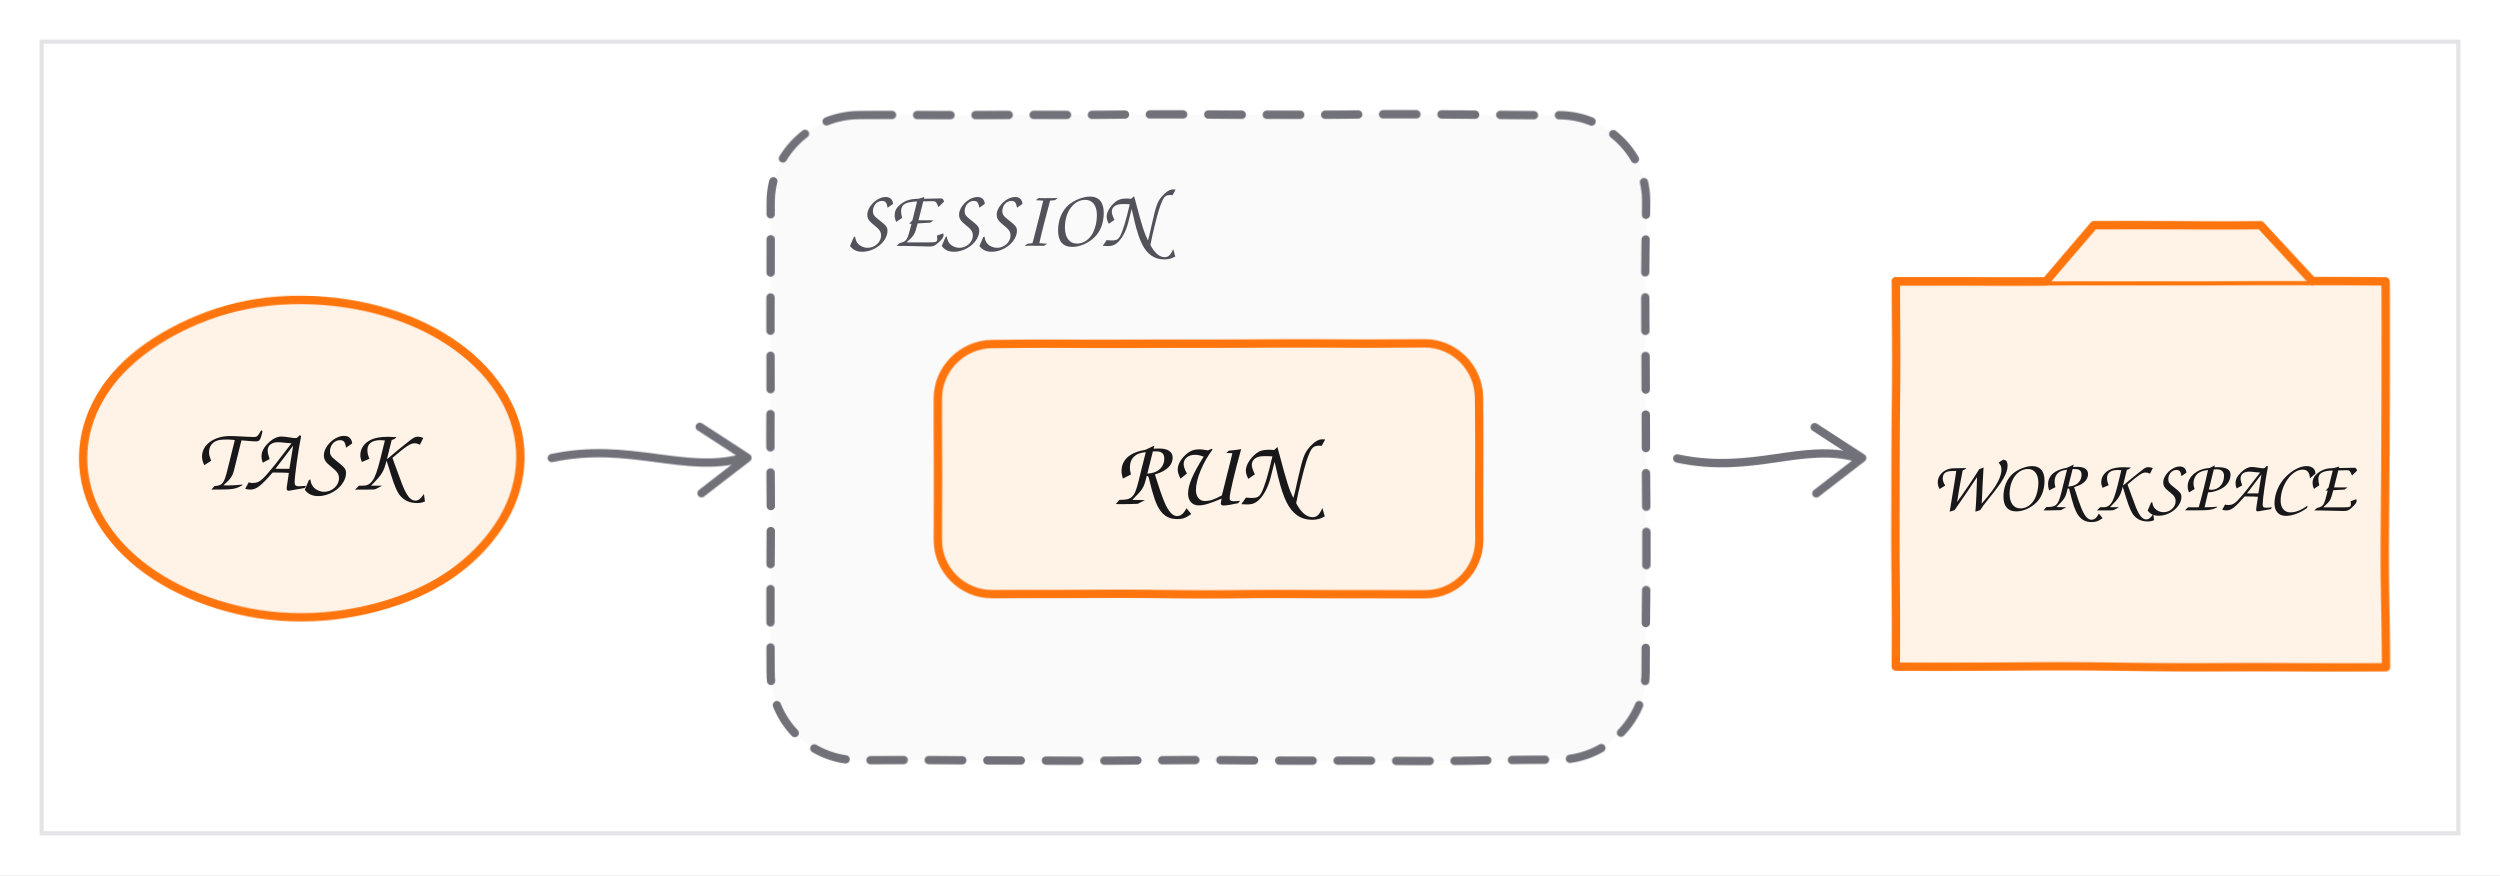
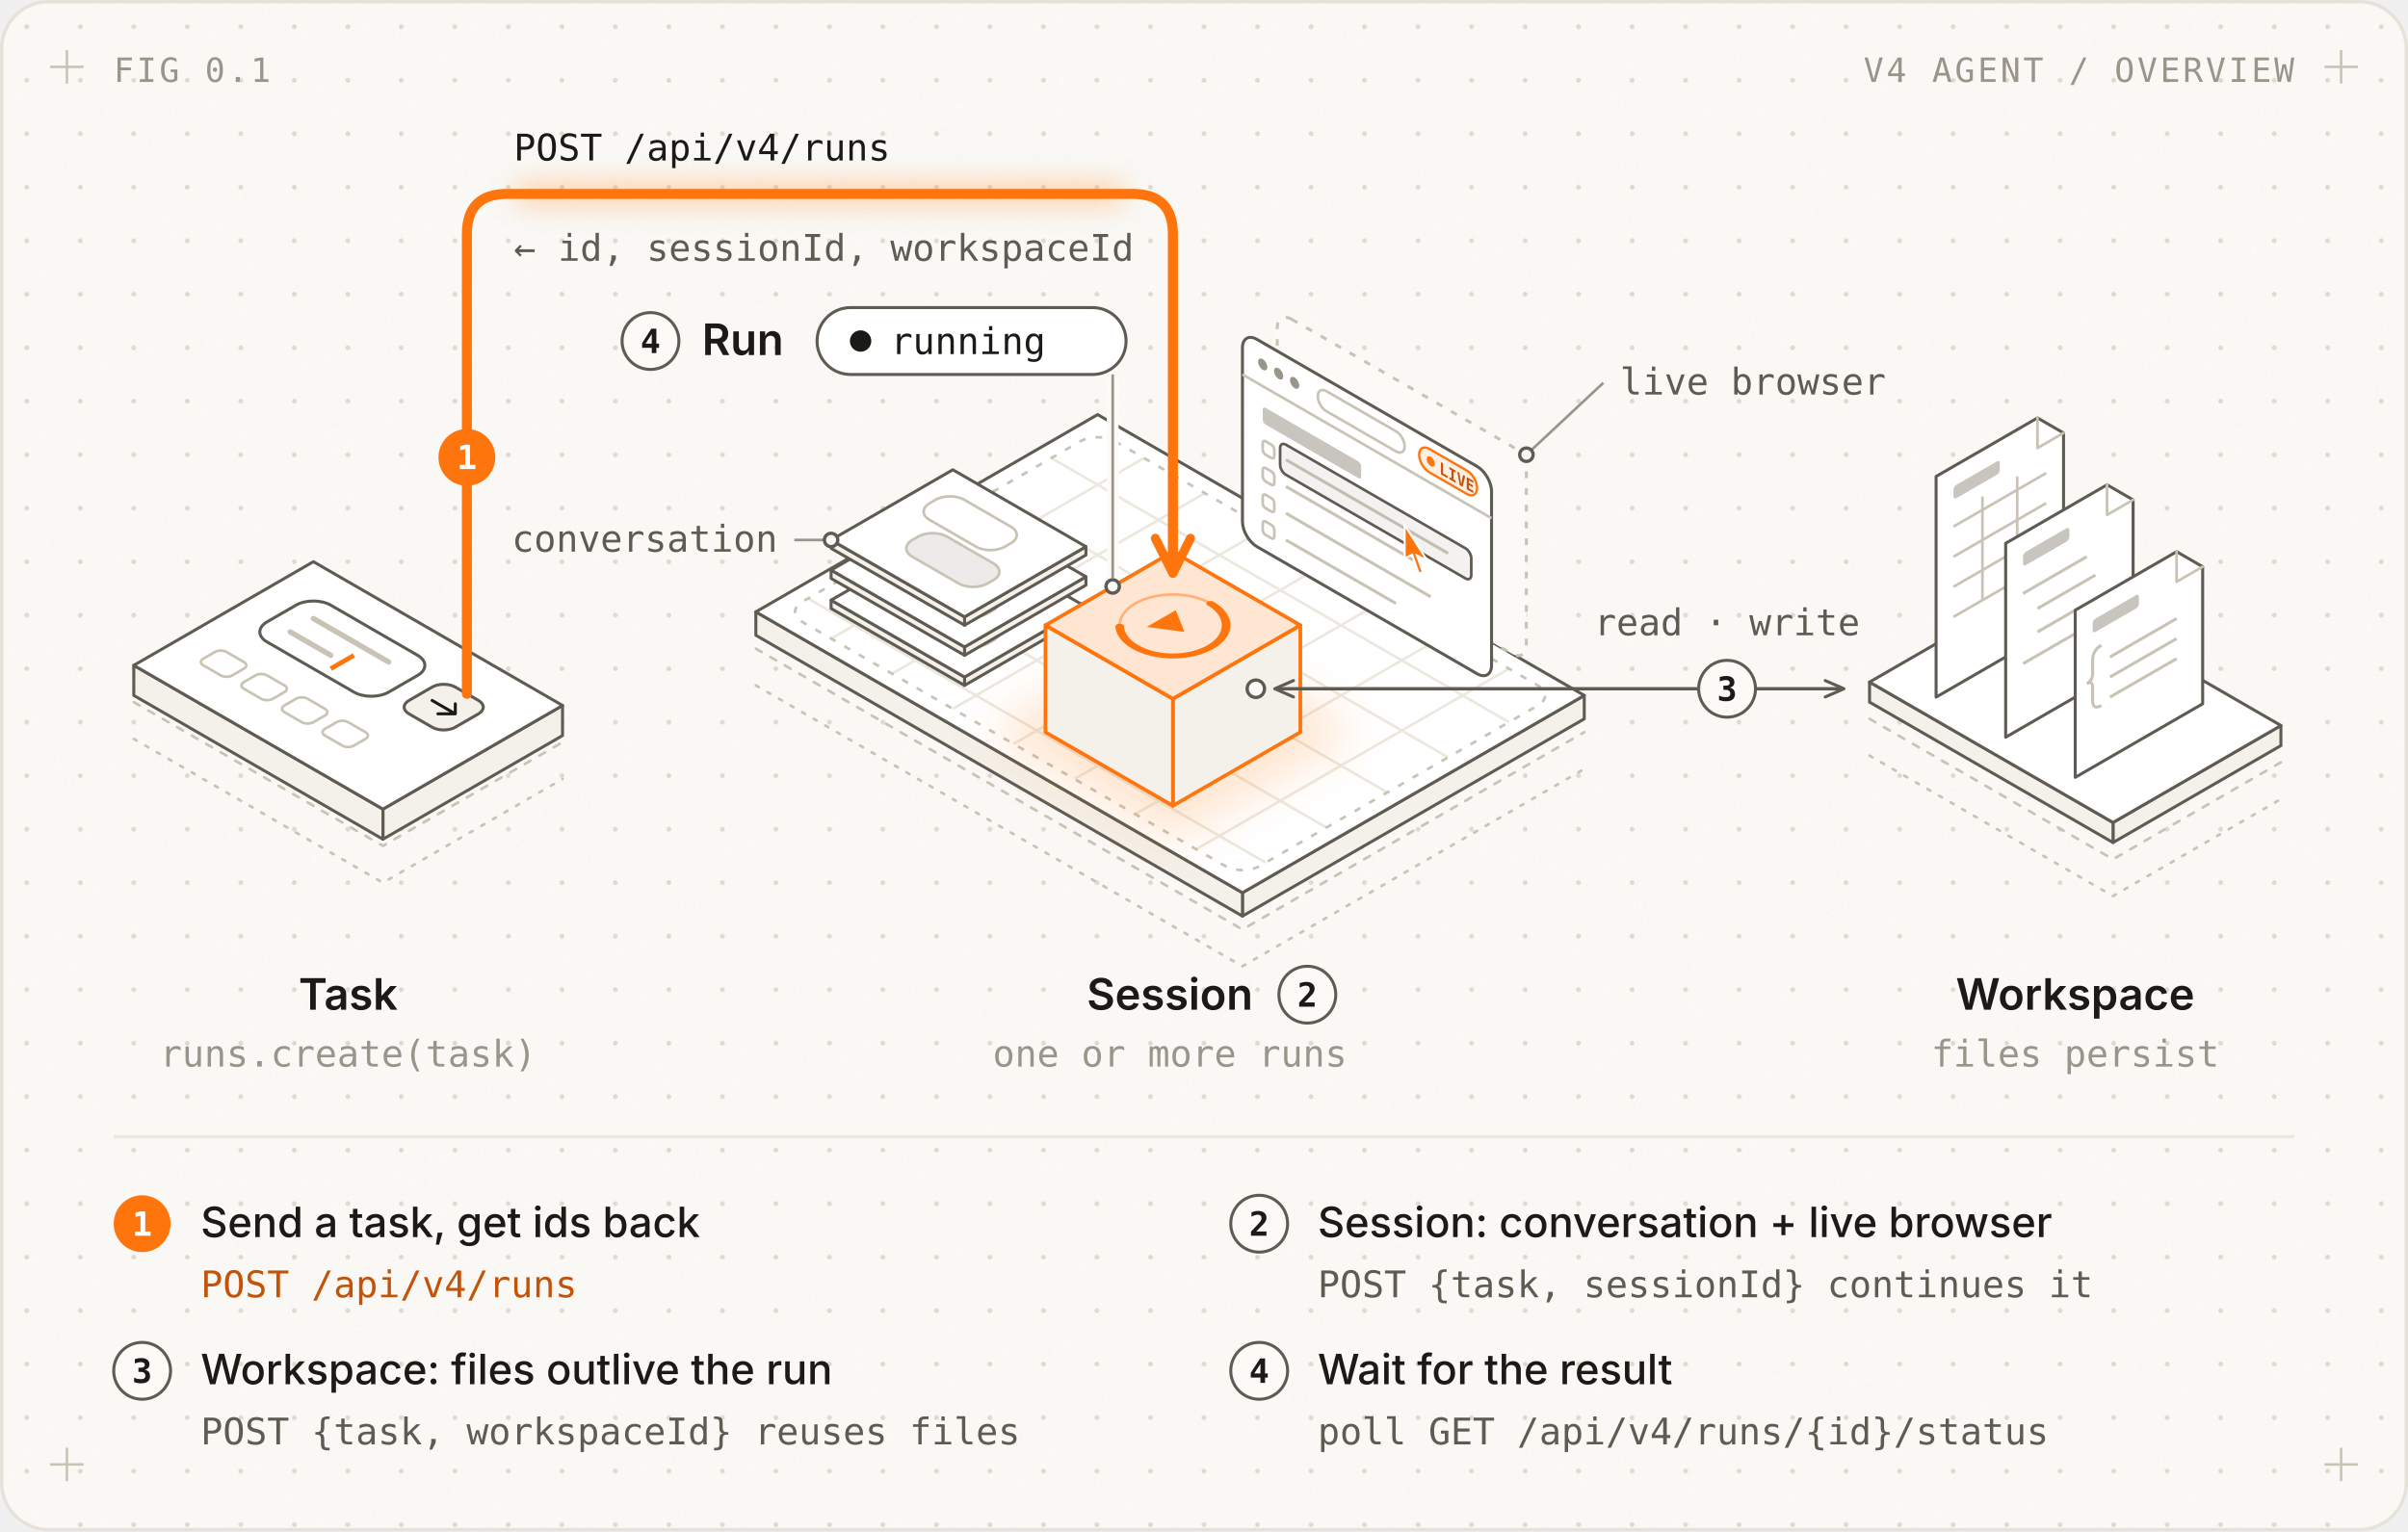
- <svg xmlns="http://www.w3.org/2000/svg" width="1200" height="420" viewBox="0 0 1200 420" role="img" aria-labelledby="title desc">
+ <svg xmlns="http://www.w3.org/2000/svg" viewBox="0 0 720 458" width="720" height="458" role="img" aria-labelledby="t d" fill="none">
+   <style>.s{font-family:Geist, Inter, -apple-system, BlinkMacSystemFont, 'Segoe UI', Helvetica, Arial, sans-serif}.m{font-family:'Geist Mono', ui-monospace, SFMono-Regular, Menlo, monospace}text{font-kerning:normal}@keyframes blink{0%,49%{stroke-opacity:1;fill-opacity:1}50%,100%{stroke-opacity:0;fill-opacity:0}}@keyframes cur{0%,100%{transform:translate(0,0)}40%,60%{transform:translate(-30px,9px)}}@media (prefers-reduced-motion:no-preference){.caret{animation:blink 1.1s step-end infinite}.live{animation:blink 1.6s step-end infinite}.cur{animation:cur 6s ease-in-out infinite}}@keyframes wr{0%,5.9%{transform:translate(385.5px,206.0px);fill-opacity:0;stroke-opacity:0}6.00%{transform:translate(385.5px,206.0px);fill-opacity:1;stroke-opacity:1}20.00%{transform:translate(545.0px,206.0px);fill-opacity:1;stroke-opacity:1}20.10%,100%{transform:translate(545.0px,206.0px);fill-opacity:0;stroke-opacity:0}}@media (prefers-reduced-motion:no-preference){.wr{animation:wr 12s linear infinite}}@keyframes rd{0%,27.9%{transform:translate(545.0px,206.0px);fill-opacity:0;stroke-opacity:0}28.00%{transform:translate(545.0px,206.0px);fill-opacity:1;stroke-opacity:1}42.00%{transform:translate(385.5px,206.0px);fill-opacity:1;stroke-opacity:1}42.10%,100%{transform:translate(385.5px,206.0px);fill-opacity:0;stroke-opacity:0}}@media (prefers-reduced-motion:no-preference){.rd{animation:rd 12s linear infinite}}@keyframes go{0%,75.9%{transform:translate(139.6px,207.5px);fill-opacity:0;stroke-opacity:0}76.00%{transform:translate(139.6px,207.5px);fill-opacity:1;stroke-opacity:1}80.43%{transform:translate(139.6px,58.0px);fill-opacity:1;stroke-opacity:1}86.68%{transform:translate(350.7px,58.0px);fill-opacity:1;stroke-opacity:1}90.00%{transform:translate(350.7px,170.0px);fill-opacity:1;stroke-opacity:1}90.10%,100%{transform:translate(350.7px,170.0px);fill-opacity:0;stroke-opacity:0}}@media (prefers-reduced-motion:no-preference){.go{animation:go 12s linear infinite}}@keyframes back{0%,49.9%{transform:translate(350.7px,170.0px);fill-opacity:0;stroke-opacity:0}50.00%{transform:translate(350.7px,170.0px);fill-opacity:1;stroke-opacity:1}53.79%{transform:translate(350.7px,58.0px);fill-opacity:1;stroke-opacity:1}60.94%{transform:translate(139.6px,58.0px);fill-opacity:1;stroke-opacity:1}66.00%{transform:translate(139.6px,207.5px);fill-opacity:1;stroke-opacity:1}66.10%,100%{transform:translate(139.6px,207.5px);fill-opacity:0;stroke-opacity:0}}@media (prefers-reduced-motion:no-preference){.back{animation:back 12s linear infinite}}@keyframes st0{0%,49.5%{fill-opacity:1;stroke-opacity:1}50%,94.5%{fill-opacity:0;stroke-opacity:0}95%,100%{fill-opacity:1;stroke-opacity:1}}@keyframes st1{0%,49.5%{fill-opacity:0}50%,89.5%{fill-opacity:1}90%,100%{fill-opacity:0}}@keyframes st2{0%,89.5%{fill-opacity:0;stroke-opacity:0}90%,94.5%{fill-opacity:1;stroke-opacity:1}95%,100%{fill-opacity:0;stroke-opacity:0}}@media (prefers-reduced-motion:no-preference){.st0{animation:st0 12s linear infinite}.st1{animation:st1 12s linear infinite}.st2{animation:st2 12s linear infinite}}@keyframes ring{0%{stroke-dasharray:30 82;stroke-opacity:1}49%,89.9%{stroke-dasharray:82 82;stroke-opacity:1}90%,94.9%{stroke-dasharray:30 82;stroke-opacity:0}95%{stroke-dasharray:22 82;stroke-opacity:1}100%{stroke-dasharray:30 82;stroke-opacity:1}}@keyframes bump2{0%,19.5%{transform:translate(0,0)}21.5%{transform:translate(0,-4px)}25%,100%{transform:translate(0,0)}}@keyframes bump0{0%,25%{transform:translate(0,0)}27%{transform:translate(0,-4px)}30%,100%{transform:translate(0,0)}}@media (prefers-reduced-motion:no-preference){.ring{animation:ring 12s linear infinite}.f2{animation:bump2 12s ease-out infinite}.f0{animation:bump0 12s ease-out infinite}}</style>
  <defs>
-     <filter id="rough">
-       <feTurbulence type="fractalNoise" baseFrequency=".01" numOctaves="2" seed="7" result="noise" />
-       <feDisplacementMap in="SourceGraphic" in2="noise" scale="1.4" />
+     <pattern id="dots" width="16" height="16" patternUnits="userSpaceOnUse">
+       <circle cx="8" cy="8" r="0.7" fill="#DDD8CD" />
+     </pattern>
+     <filter id="grain" x="0" y="0" width="100%" height="100%">
+       <feTurbulence type="fractalNoise" baseFrequency="0.9" numOctaves="2" seed="7" stitchTiles="stitch" />
+       <feColorMatrix values="0 0 0 0 0.5  0 0 0 0 0.5  0 0 0 0 0.5  0 0 0 0.05 0" />
+     </filter>
+     <clipPath id="card">
+       <rect x="0.5" y="0.5" width="719" height="457" rx="14" />
+     </clipPath>
+     <marker id="ah" viewBox="0 0 10 10" refX="8.5" refY="5" markerWidth="7" markerHeight="7" orient="auto-start-reverse">
+       <path d="M1 1.5 L9 5 L1 8.5" stroke="#5F5B53" stroke-width="1.3" fill="none" stroke-linecap="round" stroke-linejoin="round" />
+     </marker>
+     <marker id="ao" viewBox="0 0 10 10" refX="7" refY="5" markerWidth="5" markerHeight="5" orient="auto">
+       <path d="M1 1.5 L8 5 L1 8.5" stroke="#FE750E" stroke-width="1.8" fill="none" stroke-linecap="round" stroke-linejoin="round" />
+     </marker>
+     <filter id="glow" filterUnits="userSpaceOnUse" x="0" y="0" width="720" height="458">
+       <feGaussianBlur stdDeviation="4" />
+     </filter>
+     <filter id="pool" filterUnits="userSpaceOnUse" x="0" y="0" width="720" height="458">
+       <feGaussianBlur stdDeviation="7" />
    </filter>
  </defs>
-   <rect width="1200" height="420" fill="#FFFFFF" />
-   <rect x="20" y="20" width="1160" height="380" fill="none" stroke="#E4E4E7" stroke-width="2" />
-   <g fill="none" stroke-linecap="round" stroke-linejoin="round" filter="url(#rough)">
-     <ellipse cx="145" cy="220" rx="105" ry="76" fill="#FFF3E8" stroke="#FE750E" stroke-width="4" />
-     <path d="M265 220 C302 212 330 228 357 220" stroke="#71717A" stroke-width="4" />
-     <path d="M336 205 L359 220 L337 237" stroke="#71717A" stroke-width="4" />
-     <rect x="370" y="55" width="420" height="310" rx="42" fill="#FAFAFA" stroke="#71717A" stroke-width="4" stroke-dasharray="16 12" />
-     <rect x="450" y="165" width="260" height="120" rx="26" fill="#FFF3E8" stroke="#FE750E" stroke-width="4" />
-     <path d="M805 220 C842 228 865 212 892 220" stroke="#71717A" stroke-width="4" />
-     <path d="M871 205 L894 220 L872 237" stroke="#71717A" stroke-width="4" />
-     <path d="M910 135 L1145 135 L1145 320 L910 320 Z" fill="#FFF3E8" stroke="#FE750E" stroke-width="4" />
-     <path d="M910 135 L982 135 L1005 108 L1085 108 L1110 135" fill="#FFF3E8" stroke="#FE750E" stroke-width="4" />
-   </g>
-   <g font-family="Virgil, Comic Sans MS, cursive">
-     <text x="145" y="235" font-size="44" fill="#18181B" text-anchor="middle">TASK</text>
-     <text x="408" y="118" font-size="40" fill="#52525B">SESSION</text>
-     <text x="580" y="242" font-size="46" fill="#18181B" text-anchor="middle">RUN</text>
-     <text x="1028" y="245" font-size="36" fill="#18181B" text-anchor="middle">WORKSPACE</text>
-   </g>
+   <rect x="0.5" y="0.5" width="719" height="457" rx="14" fill="#FBFAF7" />
+   <g clip-path="url(#card)">
+     <rect width="720" height="458" fill="url(#dots)" />
+     <rect width="720" height="458" filter="url(#grain)" />
+   </g>
+   <rect x="0.5" y="0.5" width="719" height="457" rx="14" fill="none" stroke="#E6E2D9" />
+   <path d="M15 20h10M20 15v10" stroke="#C9C3B6" stroke-width="0.75" />
+   <path d="M695 20h10M700 15v10" stroke="#C9C3B6" stroke-width="0.75" />
+   <path d="M15 438h10M20 433v10" stroke="#C9C3B6" stroke-width="0.75" />
+   <path d="M695 438h10M700 433v10" stroke="#C9C3B6" stroke-width="0.75" />
+   <text x="34.0" y="24.5" font-size="10" fill="#9A958A" letter-spacing="0.08em" class="m">FIG 0.1</text>
+   <text x="686.0" y="24.5" font-size="10" fill="#9A958A" text-anchor="end" letter-spacing="0.08em" class="m">V4 AGENT / OVERVIEW</text>
+   <polyline points="226.0,194.0 371.5,278.0 473.7,219.0" stroke="#C9C3B6" stroke-width="0.8" stroke-dasharray="2 3" stroke-linejoin="round" stroke-linecap="round" />
+   <polyline points="226.0,205.0 371.5,289.0 473.7,230.0" stroke="#C9C3B6" stroke-width="0.8" stroke-dasharray="1 3" stroke-linejoin="round" stroke-linecap="round" />
+   <polygon points="473.7,208.0 371.5,267.0 371.5,274.0 473.7,215.0" fill="#F4F1EA" stroke="#5F5B53" stroke-width="0.9" stroke-linejoin="round" stroke-linecap="round" />
+   <polygon points="226.0,183.0 371.5,267.0 371.5,274.0 226.0,190.0" fill="#F4F1EA" stroke="#5F5B53" stroke-width="0.9" stroke-linejoin="round" stroke-linecap="round" />
+   <polygon points="328.2,124.0 473.7,208.0 371.5,267.0 226.0,183.0" fill="#FFFFFF" stroke="#5F5B53" stroke-width="0.9" stroke-linejoin="round" stroke-linecap="round" />
+   <g transform="matrix(0.866,0.5,-0.866,0.5,328.2,124.0)">
+     <line x1="21" y1="5" x2="21" y2="113" stroke="#ECE8DF" stroke-width="0.8" vector-effect="non-scaling-stroke" />
+     <line x1="42" y1="5" x2="42" y2="113" stroke="#ECE8DF" stroke-width="0.8" vector-effect="non-scaling-stroke" />
+     <line x1="63" y1="5" x2="63" y2="113" stroke="#ECE8DF" stroke-width="0.8" vector-effect="non-scaling-stroke" />
+     <line x1="84" y1="5" x2="84" y2="113" stroke="#ECE8DF" stroke-width="0.8" vector-effect="non-scaling-stroke" />
+     <line x1="105" y1="5" x2="105" y2="113" stroke="#ECE8DF" stroke-width="0.8" vector-effect="non-scaling-stroke" />
+     <line x1="126" y1="5" x2="126" y2="113" stroke="#ECE8DF" stroke-width="0.8" vector-effect="non-scaling-stroke" />
+     <line x1="147" y1="5" x2="147" y2="113" stroke="#ECE8DF" stroke-width="0.8" vector-effect="non-scaling-stroke" />
+     <line x1="5" y1="21" x2="163" y2="21" stroke="#ECE8DF" stroke-width="0.8" vector-effect="non-scaling-stroke" />
+     <line x1="5" y1="42" x2="163" y2="42" stroke="#ECE8DF" stroke-width="0.8" vector-effect="non-scaling-stroke" />
+     <line x1="5" y1="63" x2="163" y2="63" stroke="#ECE8DF" stroke-width="0.8" vector-effect="non-scaling-stroke" />
+     <line x1="5" y1="84" x2="163" y2="84" stroke="#ECE8DF" stroke-width="0.8" vector-effect="non-scaling-stroke" />
+     <line x1="5" y1="105" x2="163" y2="105" stroke="#ECE8DF" stroke-width="0.8" vector-effect="non-scaling-stroke" />
+     <rect x="5" y="5" width="158" height="108" rx="6" stroke="#C9C3B6" stroke-width="0.8" stroke-dasharray="2 3" vector-effect="non-scaling-stroke" />
+   </g>
+   <g transform="matrix(0.866,0.5,0,1,381.9,155.0)">
+     <rect x="0" y="-62" width="86" height="62" rx="5" fill="#FBFAF7" stroke="#C9C3B6" stroke-width="0.9" stroke-dasharray="2 3" vector-effect="non-scaling-stroke" />
+   </g>
+   <g transform="matrix(0.866,0.5,0,1,371.5,161.0)">
+     <rect x="0" y="-62" width="86" height="62" rx="5" fill="#FFFFFF" stroke="#5F5B53" stroke-width="0.9" vector-effect="non-scaling-stroke" />
+     <line x1="0" y1="-49" x2="86" y2="-49" stroke="#C9C3B6" stroke-width="0.8" vector-effect="non-scaling-stroke" />
+     <circle cx="7.0" cy="-55.5" r="1.6" fill="#9A958A" />
+     <circle cx="12.5" cy="-55.5" r="1.6" fill="#9A958A" />
+     <circle cx="18.0" cy="-55.5" r="1.6" fill="#9A958A" />
+     <rect x="26" y="-58.5" width="30" height="6" rx="3" stroke="#C9C3B6" stroke-width="0.8" vector-effect="non-scaling-stroke" />
+     <rect x="61" y="-59" width="20" height="7" rx="3.5" fill="#FE750E" fill-opacity=".12" stroke="#FE750E" stroke-width="0.7" vector-effect="non-scaling-stroke" />
+     <circle class="live" cx="65" cy="-55.5" r="1.4" fill="#FE750E" />
+     <text x="68" y="-53.4" font-size="5" font-weight="600" class="m" fill="#C4530A" aria-hidden="true">LIVE</text>
+     <rect x="7" y="-43" width="34" height="5" rx="1" fill="#9A958A" fill-opacity=".55" />
+     <rect x="7" y="-33" width="4" height="4" rx="1" stroke="#C9C3B6" stroke-width="0.8" vector-effect="non-scaling-stroke" />
+     <line x1="15" y1="-31" x2="71" y2="-31" stroke="#C9C3B6" stroke-width="0.9" vector-effect="non-scaling-stroke" />
+     <rect x="7" y="-25" width="4" height="4" rx="1" stroke="#C9C3B6" stroke-width="0.8" vector-effect="non-scaling-stroke" />
+     <line x1="15" y1="-23" x2="59" y2="-23" stroke="#C9C3B6" stroke-width="0.9" vector-effect="non-scaling-stroke" />
+     <rect x="7" y="-17" width="4" height="4" rx="1" stroke="#C9C3B6" stroke-width="0.8" vector-effect="non-scaling-stroke" />
+     <line x1="15" y1="-15" x2="65" y2="-15" stroke="#C9C3B6" stroke-width="0.9" vector-effect="non-scaling-stroke" />
+     <rect x="7" y="-9" width="4" height="4" rx="1" stroke="#C9C3B6" stroke-width="0.8" vector-effect="non-scaling-stroke" />
+     <line x1="15" y1="-7" x2="53" y2="-7" stroke="#C9C3B6" stroke-width="0.9" vector-effect="non-scaling-stroke" />
+     <rect x="13" y="-35.5" width="66" height="9" rx="2" fill="#9A958A" fill-opacity=".12" stroke="#5F5B53" stroke-width="0.8" vector-effect="non-scaling-stroke" />
+     <path class="cur" d="M56 -32 l0 10 l2.6 -2.4 l2.2 4.4 l1.6 -0.8 l-2.2 -4.2 l3.6 -0.2z" fill="#FE750E" stroke="#FFFFFF" stroke-width="0.6" vector-effect="non-scaling-stroke" />
+   </g>
+   <g class="turn0">
+     <polygon points="324.7,181.5 288.4,202.5 288.4,205.0 324.7,184.0" fill="#F4F1EA" stroke="#5F5B53" stroke-width="0.9" stroke-linejoin="round" stroke-linecap="round" />
+     <polygon points="248.5,179.5 288.4,202.5 288.4,205.0 248.5,182.0" fill="#F4F1EA" stroke="#5F5B53" stroke-width="0.9" stroke-linejoin="round" stroke-linecap="round" />
+     <polygon points="284.9,158.5 324.7,181.5 288.4,202.5 248.5,179.5" fill="#FFFFFF" stroke="#5F5B53" stroke-width="0.9" stroke-linejoin="round" stroke-linecap="round" />
+     <g transform="matrix(0.866,0.5,-0.866,0.5,284.9,158.5)">
+       <rect x="6" y="7" width="26" height="12" rx="5" stroke="#C9C3B6" stroke-width="0.8" vector-effect="non-scaling-stroke" />
+       <rect x="14" y="21" width="26" height="12" rx="5" fill="#9A958A" fill-opacity=".18" stroke="#C9C3B6" stroke-width="0.8" vector-effect="non-scaling-stroke" />
+     </g>
+   </g>
+   <g class="turn1">
+     <polygon points="324.7,172.5 288.4,193.5 288.4,196.0 324.7,175.0" fill="#F4F1EA" stroke="#5F5B53" stroke-width="0.9" stroke-linejoin="round" stroke-linecap="round" />
+     <polygon points="248.5,170.5 288.4,193.5 288.4,196.0 248.5,173.0" fill="#F4F1EA" stroke="#5F5B53" stroke-width="0.9" stroke-linejoin="round" stroke-linecap="round" />
+     <polygon points="284.9,149.5 324.7,172.5 288.4,193.5 248.5,170.5" fill="#FFFFFF" stroke="#5F5B53" stroke-width="0.9" stroke-linejoin="round" stroke-linecap="round" />
+     <g transform="matrix(0.866,0.5,-0.866,0.5,284.9,149.5)">
+       <rect x="6" y="7" width="26" height="12" rx="5" stroke="#C9C3B6" stroke-width="0.8" vector-effect="non-scaling-stroke" />
+       <rect x="14" y="21" width="26" height="12" rx="5" fill="#9A958A" fill-opacity=".18" stroke="#C9C3B6" stroke-width="0.8" vector-effect="non-scaling-stroke" />
+     </g>
+   </g>
+   <g class="turn2">
+     <polygon points="324.7,163.5 288.4,184.5 288.4,187.0 324.7,166.0" fill="#F4F1EA" stroke="#5F5B53" stroke-width="0.9" stroke-linejoin="round" stroke-linecap="round" />
+     <polygon points="248.5,161.5 288.4,184.5 288.4,187.0 248.5,164.0" fill="#F4F1EA" stroke="#5F5B53" stroke-width="0.9" stroke-linejoin="round" stroke-linecap="round" />
+     <polygon points="284.9,140.5 324.7,163.5 288.4,184.5 248.5,161.5" fill="#FFFFFF" stroke="#5F5B53" stroke-width="0.9" stroke-linejoin="round" stroke-linecap="round" />
+     <g transform="matrix(0.866,0.5,-0.866,0.5,284.9,140.5)">
+       <rect x="6" y="7" width="26" height="12" rx="5" stroke="#C9C3B6" stroke-width="0.8" vector-effect="non-scaling-stroke" />
+       <rect x="14" y="21" width="26" height="12" rx="5" fill="#9A958A" fill-opacity=".18" stroke="#C9C3B6" stroke-width="0.8" vector-effect="non-scaling-stroke" />
+     </g>
+   </g>
+   <polygon points="350.7,187.0 406.1,219.0 350.7,251.0 295.3,219.0" fill="#FE750E" fill-opacity="0.19" filter="url(#pool)" />
+   <polygon points="388.8,187.0 350.7,209.0 350.7,241.0 388.8,219.0" fill="#F4F1EA" stroke="#FE750E" stroke-width="1.1" stroke-linejoin="round" stroke-linecap="round" />
+   <polygon points="312.6,187.0 350.7,209.0 350.7,241.0 312.6,219.0" fill="#F4F1EA" stroke="#FE750E" stroke-width="1.1" stroke-linejoin="round" stroke-linecap="round" />
+   <polygon points="350.7,165.0 388.8,187.0 350.7,209.0 312.6,187.0" fill="#FFE6D2" stroke="#FE750E" stroke-width="1.1" stroke-linejoin="round" stroke-linecap="round" />
+   <g transform="matrix(0.866,0.5,-0.866,0.5,350.7,165.0)">
+     <circle cx="22.0" cy="22.0" r="13" stroke="#FE750E" stroke-width="0.8" stroke-opacity=".45" vector-effect="non-scaling-stroke" />
+     <circle class="ring" cx="22.0" cy="22.0" r="13" stroke="#FE750E" stroke-width="2.1" stroke-linecap="round" stroke-dasharray="50.6 81.7" transform="rotate(-90 22.0 22.0)" />
+     <path d="M18.0 17.0 l8 5 l-8 5z" fill="#FE750E" />
+   </g>
+   <path d="M237.5 161.5 L248.5 161.5" stroke="#9A958A" stroke-width="0.8" />
+   <circle cx="248.5" cy="161.5" r="2" fill="#FBFAF7" stroke="#5F5B53" stroke-width="1" />
+   <text x="232.5" y="165.0" font-size="11" fill="#5F5B53" text-anchor="end" class="m">conversation</text>
+   <path d="M479.4 114.5 L456.4 136.0" stroke="#9A958A" stroke-width="0.8" />
+   <circle cx="456.4" cy="136.0" r="2" fill="#FBFAF7" stroke="#5F5B53" stroke-width="1" />
+   <text x="484.4" y="118.0" font-size="11" fill="#5F5B53" class="m">live browser</text>
+   <polyline points="40.0,210.0 114.5,253.0 168.2,222.0" stroke="#C9C3B6" stroke-width="0.8" stroke-dasharray="2 3" stroke-linejoin="round" stroke-linecap="round" />
+   <polyline points="40.0,221.0 114.5,264.0 168.2,233.0" stroke="#C9C3B6" stroke-width="0.8" stroke-dasharray="1 3" stroke-linejoin="round" stroke-linecap="round" />
+   <polygon points="168.2,211.0 114.5,242.0 114.5,251.0 168.2,220.0" fill="#F4F1EA" stroke="#5F5B53" stroke-width="0.9" stroke-linejoin="round" stroke-linecap="round" />
+   <polygon points="40.0,199.0 114.5,242.0 114.5,251.0 40.0,208.0" fill="#F4F1EA" stroke="#5F5B53" stroke-width="0.9" stroke-linejoin="round" stroke-linecap="round" />
+   <polygon points="93.7,168.0 168.2,211.0 114.5,242.0 40.0,199.0" fill="#FFFFFF" stroke="#5F5B53" stroke-width="0.9" stroke-linejoin="round" stroke-linecap="round" />
+   <g transform="matrix(0.866,0.5,-0.866,0.5,93.7,168.0)">
+     <rect x="10" y="10" width="42" height="22" rx="6" stroke="#5F5B53" stroke-width="0.9" vector-effect="non-scaling-stroke" />
+     <line x1="17" y1="17" x2="43" y2="17" stroke="#C9C3B6" stroke-width="1.6" stroke-linecap="round" vector-effect="non-scaling-stroke" />
+     <line x1="17" y1="25" x2="31" y2="25" stroke="#C9C3B6" stroke-width="1.6" stroke-linecap="round" vector-effect="non-scaling-stroke" />
+     <line class="caret" x1="35" y1="21" x2="35" y2="29" stroke="#FE750E" stroke-width="1.4" vector-effect="non-scaling-stroke" />
+     <rect x="58" y="13" width="16" height="16" rx="4" fill="#F4F1EA" stroke="#5F5B53" stroke-width="0.9" vector-effect="non-scaling-stroke" />
+     <path d="M62 21h8m-3 -3l3 3l-3 3" stroke="#1B1A17" stroke-width="0.9" stroke-linejoin="round" stroke-linecap="round" vector-effect="non-scaling-stroke" />
+     <rect x="10" y="42" width="10" height="8" rx="2" stroke="#C9C3B6" stroke-width="0.8" vector-effect="non-scaling-stroke" />
+     <rect x="24" y="42" width="10" height="8" rx="2" stroke="#C9C3B6" stroke-width="0.8" vector-effect="non-scaling-stroke" />
+     <rect x="38" y="42" width="10" height="8" rx="2" stroke="#C9C3B6" stroke-width="0.8" vector-effect="non-scaling-stroke" />
+     <rect x="52" y="42" width="10" height="8" rx="2" stroke="#C9C3B6" stroke-width="0.8" vector-effect="non-scaling-stroke" />
+   </g>
+   <polyline points="559.0,215.0 631.8,257.0 682.0,228.0" stroke="#C9C3B6" stroke-width="0.8" stroke-dasharray="2 3" stroke-linejoin="round" stroke-linecap="round" />
+   <polyline points="559.0,226.0 631.8,268.0 682.0,239.0" stroke="#C9C3B6" stroke-width="0.8" stroke-dasharray="1 3" stroke-linejoin="round" stroke-linecap="round" />
+   <polygon points="682.0,217.0 631.8,246.0 631.8,252.0 682.0,223.0" fill="#F4F1EA" stroke="#5F5B53" stroke-width="0.9" stroke-linejoin="round" stroke-linecap="round" />
+   <polygon points="559.0,204.0 631.8,246.0 631.8,252.0 559.0,210.0" fill="#F4F1EA" stroke="#5F5B53" stroke-width="0.9" stroke-linejoin="round" stroke-linecap="round" />
+   <polygon points="609.3,175.0 682.0,217.0 631.8,246.0 559.0,204.0" fill="#FFFFFF" stroke="#5F5B53" stroke-width="0.9" stroke-linejoin="round" stroke-linecap="round" />
+   <g class="f0">
+     <g transform="matrix(0.866,-0.5,0,1,578.9,208.5)">
+       <path d="M0 0 V-66 H35 L44 -57 V0 Z" fill="#FFFFFF" stroke="#5F5B53" stroke-width="0.9" stroke-linejoin="round" stroke-linecap="round" vector-effect="non-scaling-stroke" />
+       <path d="M35 -66 V-57 H44" stroke="#C9C3B6" stroke-width="0.8" stroke-linejoin="round" stroke-linecap="round" vector-effect="non-scaling-stroke" />
+       <rect x="6" y="-60" width="16" height="4" rx="1" fill="#9A958A" fill-opacity=".55" />
+       <line x1="6" y1="-48" x2="38" y2="-48" stroke="#C9C3B6" stroke-width="0.8" vector-effect="non-scaling-stroke" />
+       <line x1="6" y1="-39" x2="38" y2="-39" stroke="#C9C3B6" stroke-width="0.8" vector-effect="non-scaling-stroke" />
+       <line x1="6" y1="-30" x2="38" y2="-30" stroke="#C9C3B6" stroke-width="0.8" vector-effect="non-scaling-stroke" />
+       <line x1="6" y1="-21" x2="38" y2="-21" stroke="#C9C3B6" stroke-width="0.8" vector-effect="non-scaling-stroke" />
+       <line x1="16" y1="-52" x2="16" y2="-21" stroke="#C9C3B6" stroke-width="0.8" vector-effect="non-scaling-stroke" />
+       <line x1="28" y1="-52" x2="28" y2="-21" stroke="#C9C3B6" stroke-width="0.8" vector-effect="non-scaling-stroke" />
+     </g>
+   </g>
+   <g class="f1">
+     <g transform="matrix(0.866,-0.5,0,1,599.7,220.5)">
+       <path d="M0 0 V-58 H35 L44 -49 V0 Z" fill="#FFFFFF" stroke="#5F5B53" stroke-width="0.9" stroke-linejoin="round" stroke-linecap="round" vector-effect="non-scaling-stroke" />
+       <path d="M35 -58 V-49 H44" stroke="#C9C3B6" stroke-width="0.8" stroke-linejoin="round" stroke-linecap="round" vector-effect="non-scaling-stroke" />
+       <rect x="6" y="-52" width="16" height="4" rx="1" fill="#9A958A" fill-opacity=".55" />
+       <line x1="6" y1="-40" x2="28" y2="-40" stroke="#C9C3B6" stroke-width="0.9" vector-effect="non-scaling-stroke" />
+       <line x1="11" y1="-33" x2="31" y2="-33" stroke="#C9C3B6" stroke-width="0.9" vector-effect="non-scaling-stroke" />
+       <line x1="11" y1="-26" x2="25" y2="-26" stroke="#C9C3B6" stroke-width="0.9" vector-effect="non-scaling-stroke" />
+       <line x1="6" y1="-19" x2="24" y2="-19" stroke="#C9C3B6" stroke-width="0.9" vector-effect="non-scaling-stroke" />
+     </g>
+   </g>
+   <g class="f2">
+     <g transform="matrix(0.866,-0.5,0,1,620.5,232.5)">
+       <path d="M0 0 V-50 H35 L44 -41 V0 Z" fill="#FFFFFF" stroke="#5F5B53" stroke-width="0.9" stroke-linejoin="round" stroke-linecap="round" vector-effect="non-scaling-stroke" />
+       <path d="M35 -50 V-41 H44" stroke="#C9C3B6" stroke-width="0.8" stroke-linejoin="round" stroke-linecap="round" vector-effect="non-scaling-stroke" />
+       <rect x="6" y="-44" width="16" height="4" rx="1" fill="#9A958A" fill-opacity=".55" />
+       <path d="M9 -35 q-3 0 -3 3 v4 q0 2 -2 2 q2 0 2 2 v4 q0 3 3 3" stroke="#C9C3B6" stroke-width="0.9" vector-effect="non-scaling-stroke" />
+       <line x1="12" y1="-30" x2="35" y2="-30" stroke="#C9C3B6" stroke-width="0.9" vector-effect="non-scaling-stroke" />
+       <line x1="12" y1="-24" x2="35" y2="-24" stroke="#C9C3B6" stroke-width="0.9" vector-effect="non-scaling-stroke" />
+       <line x1="12" y1="-18" x2="35" y2="-18" stroke="#C9C3B6" stroke-width="0.9" vector-effect="non-scaling-stroke" />
+     </g>
+   </g>
+   <path d="M381.5 206.0 H551.0" stroke="#5F5B53" stroke-width="1" marker-start="url(#ah)" marker-end="url(#ah)" />
+   <circle cx="375.5" cy="206.0" r="2.6" fill="#FBFAF7" stroke="#5F5B53" stroke-width="1" />
+   <circle cx="516.4" cy="206.0" r="8.5" fill="#FBFAF7" stroke="#5F5B53" stroke-width="0.9" />
+   <text x="516.4" y="209.6" font-size="10" fill="#1B1A17" font-weight="600" text-anchor="middle" class="m b">3</text>
+   <text x="516.4" y="190.0" font-size="11" fill="#5F5B53" text-anchor="middle" class="m">read · write</text>
+   <rect class="wr" x="-3.5" y="-3.5" width="7" height="7" rx="1" fill="#FFFFFF" stroke="#5F5B53" stroke-width="1" fill-opacity="0" stroke-opacity="0" />
+   <rect class="rd" x="-3.5" y="-3.5" width="7" height="7" rx="1" fill="#FFFFFF" stroke="#5F5B53" stroke-width="1" fill-opacity="0" stroke-opacity="0" />
+   <rect x="153.6" y="55.0" width="183.1" height="6" rx="3" fill="#FE750E" fill-opacity="0.35" filter="url(#glow)" />
+   <path d="M139.6 207.5 V70.0 Q139.6 58.0 151.6 58.0 H338.7 Q350.7 58.0 350.7 70.0 V170.0" stroke="#FE750E" stroke-width="3" stroke-linecap="round" stroke-linejoin="round" marker-end="url(#ao)" />
+   <text x="153.6" y="48.0" font-size="11" fill="#1B1A17" class="m">POST /api/v4/runs</text>
+   <text x="153.6" y="78.0" font-size="11" fill="#5F5B53" class="m">← id, sessionId, workspaceId</text>
+   <circle cx="139.6" cy="136.8" r="8.5" fill="#FE750E" />
+   <text x="139.6" y="140.3" font-size="10" fill="#FFFFFF" font-weight="600" text-anchor="middle" class="m b">1</text>
+   <circle class="go" r="5" fill="#FE750E" stroke="#FBFAF7" stroke-width="2" fill-opacity="0" stroke-opacity="0" />
+   <circle class="back" r="4" fill="#FBFAF7" stroke="#FE750E" stroke-width="2" fill-opacity="0" stroke-opacity="0" />
+   <rect x="244.3" y="92.0" width="92.4" height="20" rx="10" fill="#FFFFFF" stroke="#5F5B53" stroke-width="0.9" />
+   <circle class="st0" cx="257.318" cy="102" r="3.2" fill="#1B1A17" />
+   <text x="266.3" y="105.9" font-size="11" fill="#1B1A17" font-weight="500" class="m anim st0">running</text>
+   <circle class="st1" cx="257.318" cy="102" r="3.2" fill="#5F5B53" fill-opacity="0" />
+   <text x="266.3" y="105.9" font-size="11" fill="#5F5B53" class="m anim st1" fill-opacity="0">completed</text>
+   <circle class="st2" cx="257.318" cy="102" r="2.8" fill="#FFFFFF" stroke="#9A958A" stroke-width="1.2" fill-opacity="0" stroke-opacity="0" />
+   <text x="266.3" y="105.9" font-size="11" fill="#9A958A" class="m anim st2" fill-opacity="0">queued</text>
+   <text x="234.3" y="106.2" font-size="13" fill="#1B1A17" font-weight="600" text-anchor="end" class="s">Run</text>
+   <circle cx="194.5" cy="102.0" r="8.5" fill="#FBFAF7" stroke="#5F5B53" stroke-width="0.9" />
+   <text x="194.5" y="105.6" font-size="10" fill="#1B1A17" font-weight="600" text-anchor="middle" class="m b">4</text>
+   <path d="M332.7 112.0 V172.9" stroke="#FBFAF7" stroke-width="3.5" />
+   <path d="M332.7 112.0 V172.9" stroke="#9A958A" stroke-width="0.8" />
+   <circle cx="332.7" cy="175.4" r="2" fill="#FBFAF7" stroke="#5F5B53" stroke-width="1" />
+   <text x="104.1" y="302.0" font-size="13" fill="#1B1A17" font-weight="600" text-anchor="middle" class="s">Task</text>
+   <text x="104.1" y="319.0" font-size="11" fill="#9A958A" text-anchor="middle" class="m">runs.create(task)</text>
+   <text x="349.8" y="302.0" font-size="13" fill="#1B1A17" font-weight="600" text-anchor="middle" class="s">Session</text>
+   <text x="349.8" y="319.0" font-size="11" fill="#9A958A" text-anchor="middle" class="m">one or more runs</text>
+   <text x="620.5" y="302.0" font-size="13" fill="#1B1A17" font-weight="600" text-anchor="middle" class="s">Workspace</text>
+   <text x="620.5" y="319.0" font-size="11" fill="#9A958A" text-anchor="middle" class="m">files persist</text>
+   <circle cx="390.9" cy="297.5" r="8.5" fill="#FBFAF7" stroke="#5F5B53" stroke-width="0.9" />
+   <text x="390.9" y="301.1" font-size="10" fill="#1B1A17" font-weight="600" text-anchor="middle" class="m b">2</text>
+   <line x1="34" y1="340" x2="686" y2="340" stroke="#ECE8DF" stroke-width="1" />
+   <circle cx="42.5" cy="366.0" r="8.5" fill="#FE750E" />
+   <text x="42.5" y="369.6" font-size="10" fill="#FFFFFF" font-weight="600" text-anchor="middle" class="m b">1</text>
+   <text x="60.0" y="370.0" font-size="12.5" fill="#1B1A17" font-weight="500" class="s">Send a task, get ids back</text>
+   <text x="60.0" y="388.0" font-size="11" fill="#C4530A" class="m">POST /api/v4/runs</text>
+   <circle cx="376.5" cy="366.0" r="8.5" fill="#FBFAF7" stroke="#5F5B53" stroke-width="0.9" />
+   <text x="376.5" y="369.6" font-size="10" fill="#1B1A17" font-weight="600" text-anchor="middle" class="m b">2</text>
+   <text x="394.0" y="370.0" font-size="12.5" fill="#1B1A17" font-weight="500" class="s">Session: conversation + live browser</text>
+   <text x="394.0" y="388.0" font-size="11" fill="#5F5B53" class="m">POST {task, sessionId} continues it</text>
+   <circle cx="42.5" cy="410.0" r="8.5" fill="#FBFAF7" stroke="#5F5B53" stroke-width="0.9" />
+   <text x="42.5" y="413.6" font-size="10" fill="#1B1A17" font-weight="600" text-anchor="middle" class="m b">3</text>
+   <text x="60.0" y="414.0" font-size="12.5" fill="#1B1A17" font-weight="500" class="s">Workspace: files outlive the run</text>
+   <text x="60.0" y="432.0" font-size="11" fill="#5F5B53" class="m">POST {task, workspaceId} reuses files</text>
+   <circle cx="376.5" cy="410.0" r="8.5" fill="#FBFAF7" stroke="#5F5B53" stroke-width="0.9" />
+   <text x="376.5" y="413.6" font-size="10" fill="#1B1A17" font-weight="600" text-anchor="middle" class="m b">4</text>
+   <text x="394.0" y="414.0" font-size="12.5" fill="#1B1A17" font-weight="500" class="s">Wait for the result</text>
+   <text x="394.0" y="432.0" font-size="11" fill="#5F5B53" class="m">poll GET /api/v4/runs/{id}/status</text>
</svg>
